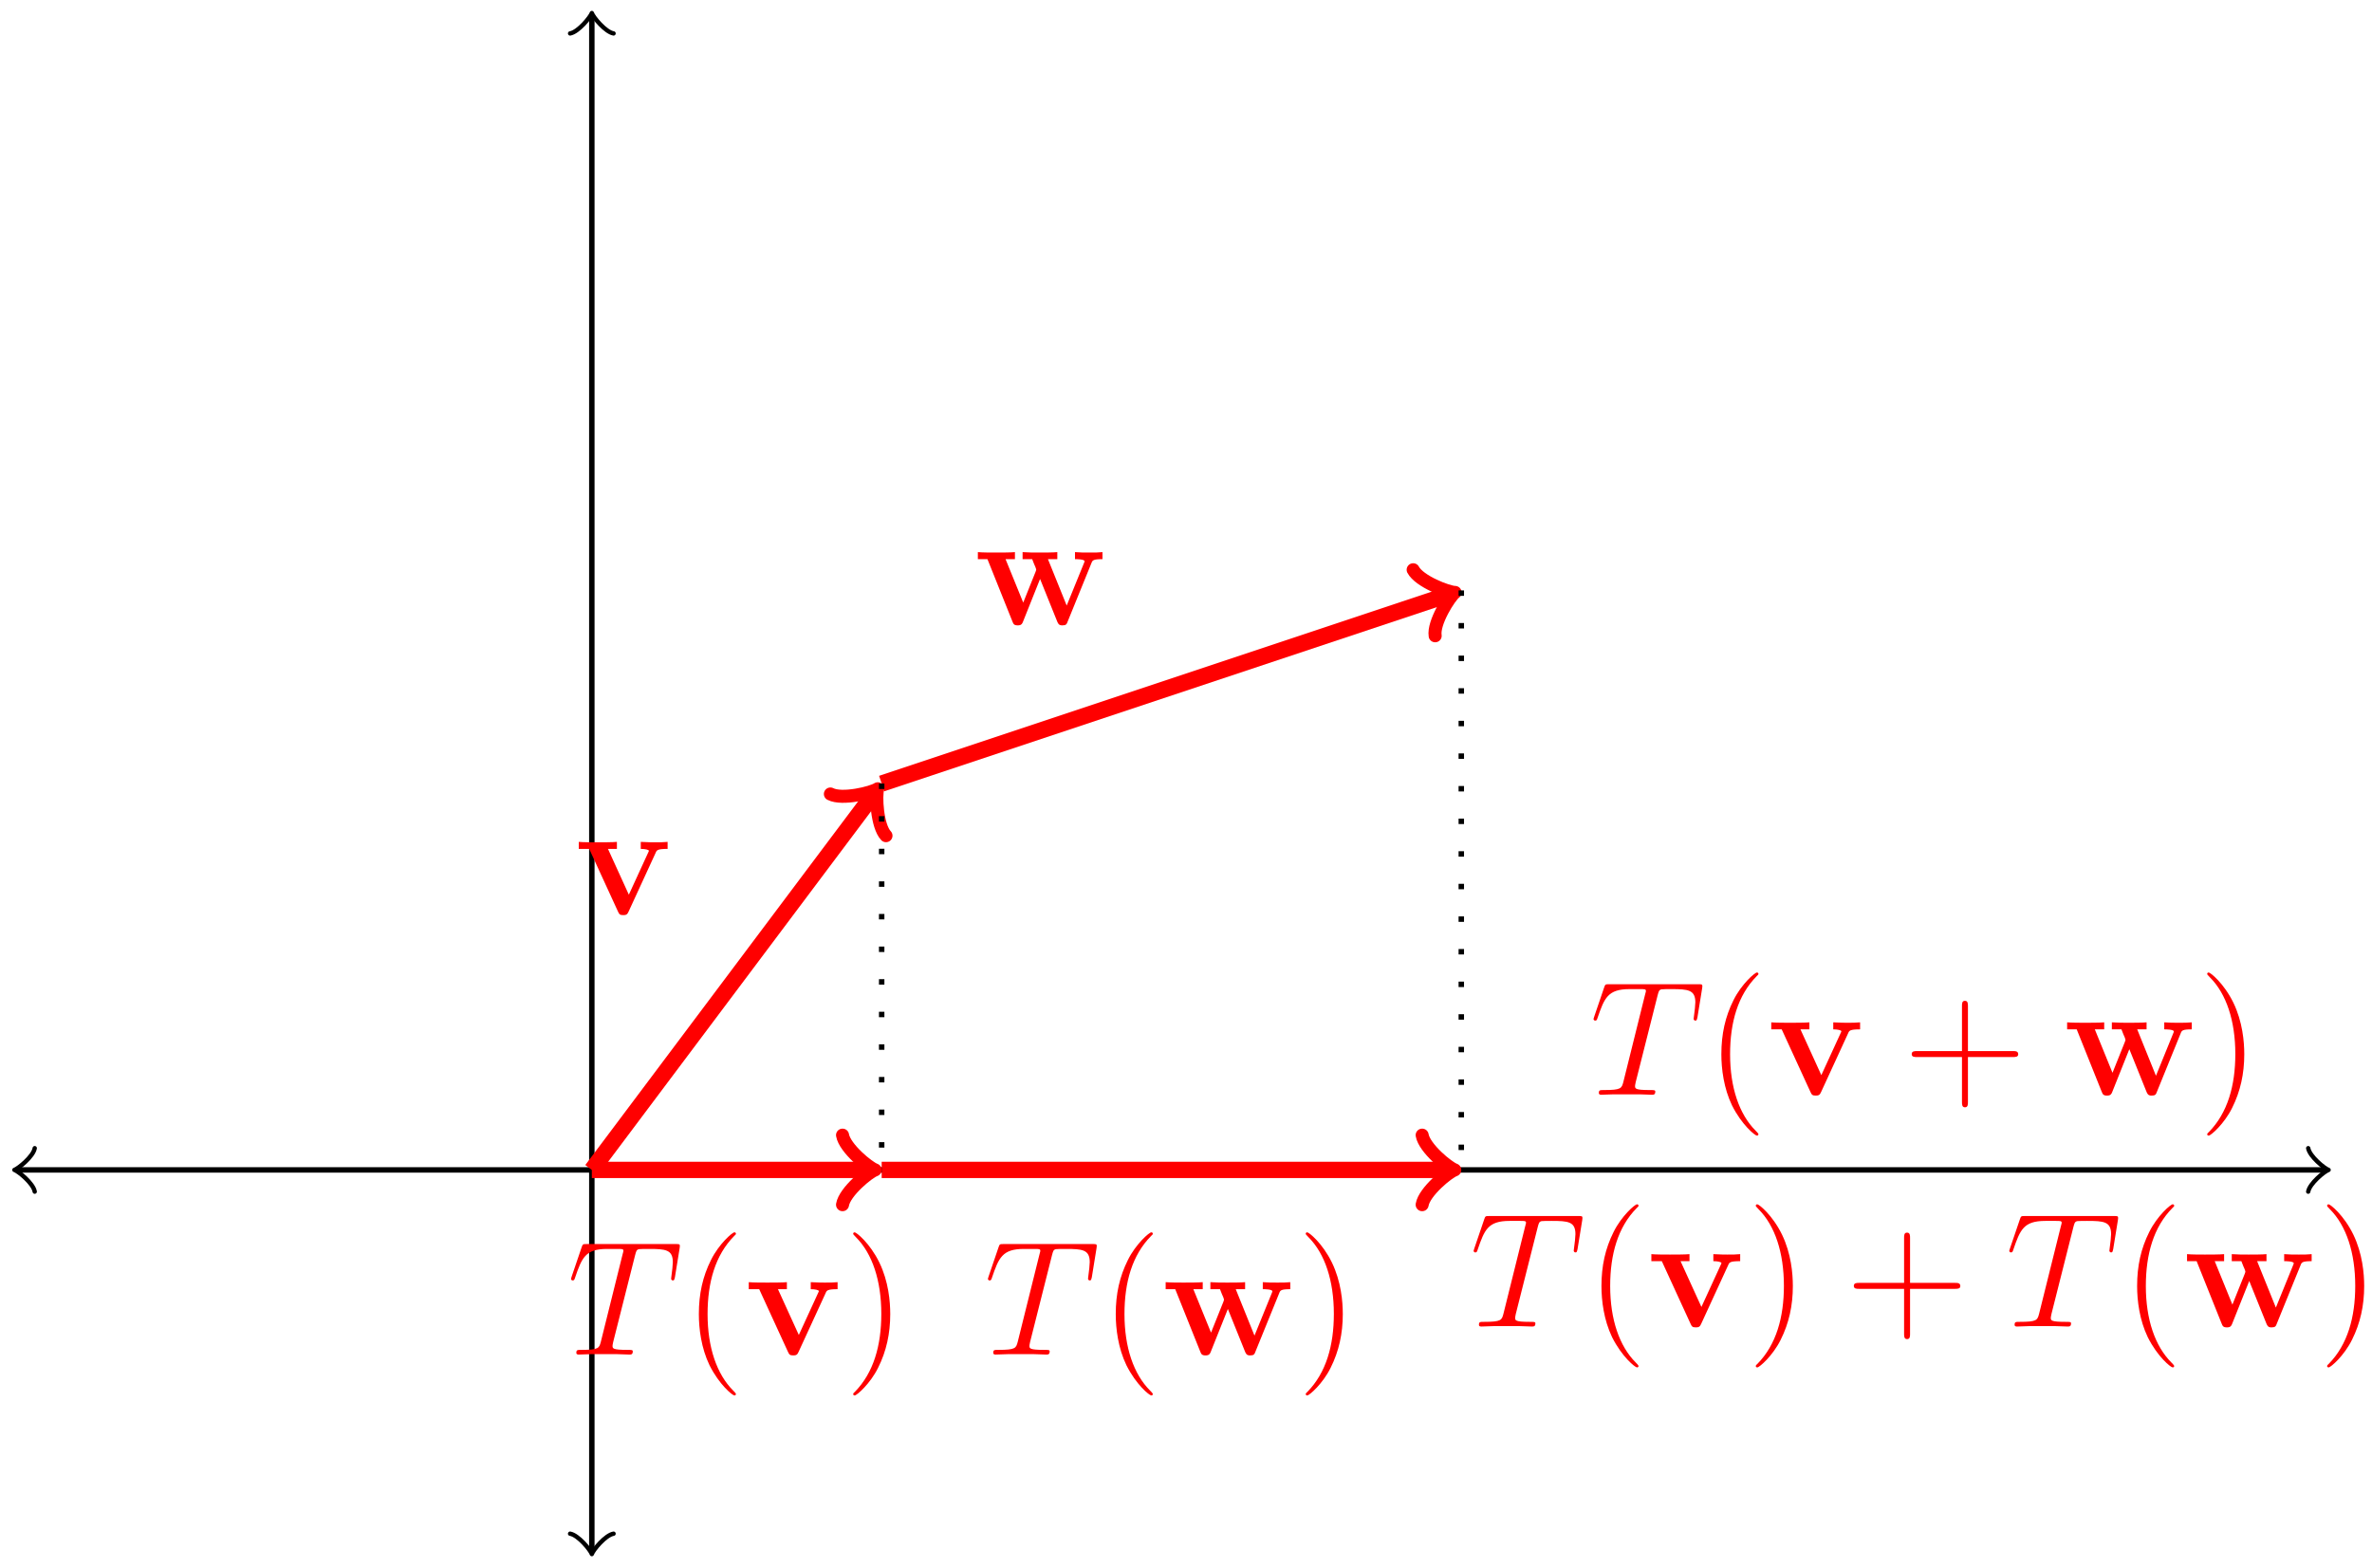
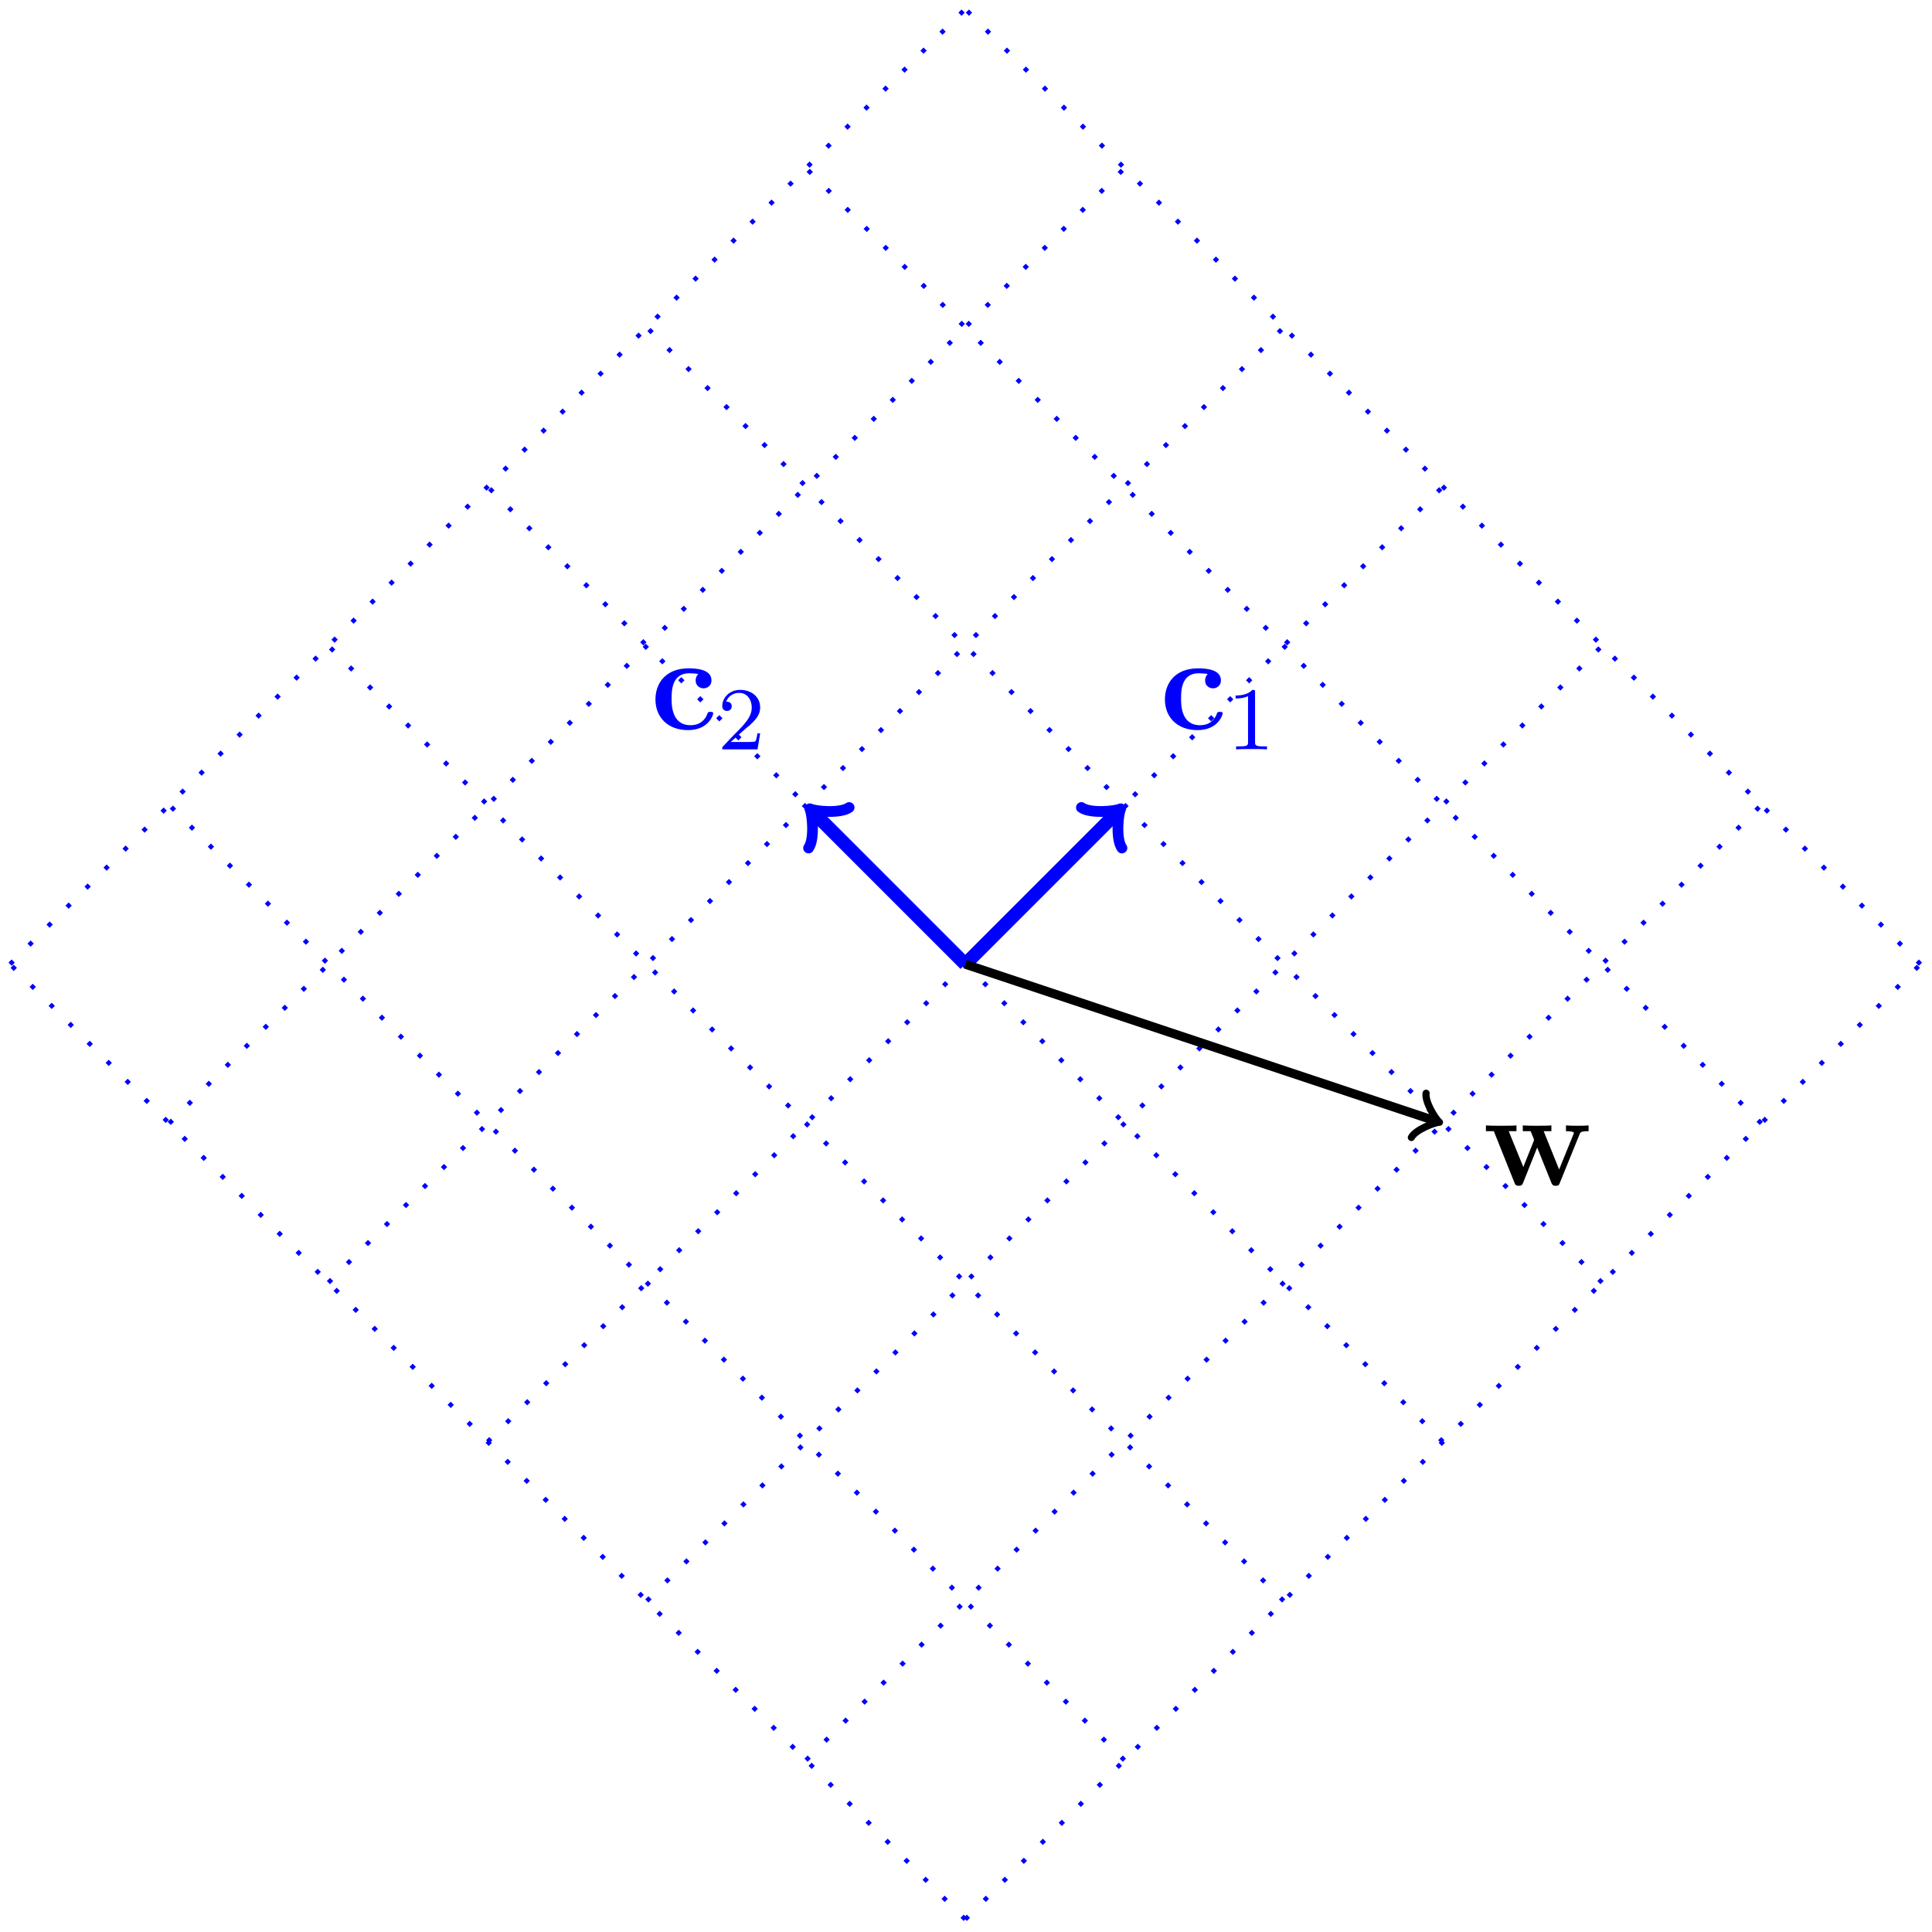
- <svg xmlns="http://www.w3.org/2000/svg" xmlns:xlink="http://www.w3.org/1999/xlink" width="174pt" height="115pt" viewBox="0 0 174 115" version="1.1">
+ <svg xmlns="http://www.w3.org/2000/svg" xmlns:xlink="http://www.w3.org/1999/xlink" width="172pt" height="172pt" viewBox="0 0 172 172" version="1.1">
  <defs>
    <g>
      <symbol overflow="visible" id="glyph0-0">
        <path style="stroke:none;" d="" />
      </symbol>
      <symbol overflow="visible" id="glyph0-1">
-         <path style="stroke:none;" d="M 5.922 -4.516 C 6 -4.703 6.047 -4.797 6.797 -4.797 L 6.797 -5.312 C 6.375 -5.281 6.344 -5.281 5.859 -5.281 C 5.531 -5.281 5.516 -5.281 4.828 -5.312 L 4.828 -4.797 C 5.156 -4.797 5.422 -4.734 5.422 -4.656 C 5.422 -4.641 5.422 -4.625 5.359 -4.5 L 3.953 -1.438 L 2.422 -4.797 L 3.078 -4.797 L 3.078 -5.312 C 2.797 -5.281 1.953 -5.281 1.641 -5.281 C 1.297 -5.281 0.594 -5.281 0.281 -5.312 L 0.281 -4.797 L 1.047 -4.797 L 3.141 -0.234 C 3.25 0 3.281 0.062 3.547 0.062 C 3.734 0.062 3.844 0.031 3.938 -0.203 Z M 5.922 -4.516 " />
+         <path style="stroke:none;" d="M 5.594 -1.406 C 5.594 -1.547 5.469 -1.547 5.344 -1.547 C 5.156 -1.547 5.141 -1.531 5.078 -1.391 C 5 -1.156 4.672 -0.359 3.578 -0.359 C 1.891 -0.359 1.891 -2.172 1.891 -2.719 C 1.891 -3.422 1.906 -4.984 3.469 -4.984 C 3.547 -4.984 4.25 -4.953 4.25 -4.906 C 4.25 -4.891 4.25 -4.875 4.219 -4.859 C 4.188 -4.828 4.031 -4.656 4.031 -4.344 C 4.031 -3.844 4.438 -3.641 4.734 -3.641 C 4.984 -3.641 5.438 -3.797 5.438 -4.359 C 5.438 -5.344 4.062 -5.422 3.422 -5.422 C 1.297 -5.422 0.453 -4.031 0.453 -2.656 C 0.453 -1.031 1.594 0.078 3.344 0.078 C 5.219 0.078 5.594 -1.312 5.594 -1.406 Z M 5.594 -1.406 " />
      </symbol>
      <symbol overflow="visible" id="glyph0-2">
        <path style="stroke:none;" d="M 8.609 -4.5 C 8.688 -4.703 8.719 -4.797 9.422 -4.797 L 9.422 -5.312 C 9.078 -5.281 8.922 -5.281 8.484 -5.281 C 8 -5.281 7.844 -5.281 7.406 -5.312 L 7.406 -4.797 C 7.516 -4.797 8.109 -4.797 8.109 -4.641 C 8.109 -4.625 8.109 -4.609 8.062 -4.5 L 6.797 -1.391 L 5.422 -4.797 L 6.109 -4.797 L 6.109 -5.312 C 5.828 -5.281 5.109 -5.281 4.797 -5.281 C 4.188 -5.281 4.156 -5.281 3.562 -5.312 L 3.562 -4.797 L 4.266 -4.797 C 4.297 -4.703 4.359 -4.547 4.406 -4.438 C 4.453 -4.359 4.562 -4.078 4.562 -4.016 C 4.562 -4 4.531 -3.906 4.516 -3.875 L 3.609 -1.609 L 2.312 -4.797 L 3 -4.797 L 3 -5.312 C 2.719 -5.281 1.906 -5.281 1.594 -5.281 C 1.203 -5.281 0.641 -5.281 0.281 -5.312 L 0.281 -4.797 L 0.984 -4.797 L 2.812 -0.234 C 2.891 -0.031 2.938 0.062 3.203 0.062 C 3.328 0.062 3.484 0.062 3.578 -0.172 L 4.844 -3.344 L 6.109 -0.203 C 6.219 0.062 6.344 0.062 6.484 0.062 C 6.75 0.062 6.797 -0.016 6.875 -0.234 Z M 8.609 -4.5 " />
      </symbol>
      <symbol overflow="visible" id="glyph1-0">
        <path style="stroke:none;" d="" />
      </symbol>
      <symbol overflow="visible" id="glyph1-1">
-         <path style="stroke:none;" d="M 4.984 -7.297 C 5.062 -7.578 5.078 -7.688 5.266 -7.734 C 5.359 -7.75 5.75 -7.75 6 -7.75 C 7.203 -7.75 7.75 -7.703 7.75 -6.781 C 7.75 -6.594 7.703 -6.141 7.641 -5.703 L 7.625 -5.562 C 7.625 -5.516 7.672 -5.438 7.75 -5.438 C 7.859 -5.438 7.859 -5.5 7.906 -5.688 L 8.25 -7.812 C 8.266 -7.906 8.266 -7.938 8.266 -7.969 C 8.266 -8.109 8.203 -8.109 7.953 -8.109 L 1.422 -8.109 C 1.141 -8.109 1.141 -8.094 1.062 -7.875 L 0.328 -5.719 C 0.328 -5.703 0.281 -5.562 0.281 -5.562 C 0.281 -5.5 0.328 -5.438 0.406 -5.438 C 0.5 -5.438 0.531 -5.484 0.578 -5.641 C 1.078 -7.094 1.328 -7.75 2.922 -7.75 L 3.719 -7.75 C 4 -7.75 4.125 -7.75 4.125 -7.625 C 4.125 -7.594 4.125 -7.562 4.062 -7.344 L 2.469 -0.938 C 2.344 -0.469 2.312 -0.344 1.047 -0.344 C 0.75 -0.344 0.672 -0.344 0.672 -0.125 C 0.672 0 0.797 0 0.859 0 C 1.156 0 1.469 -0.031 1.766 -0.031 L 3.641 -0.031 C 3.938 -0.031 4.25 0 4.547 0 C 4.688 0 4.812 0 4.812 -0.234 C 4.812 -0.344 4.719 -0.344 4.406 -0.344 C 3.328 -0.344 3.328 -0.453 3.328 -0.641 C 3.328 -0.641 3.328 -0.734 3.375 -0.922 Z M 4.984 -7.297 " />
+         <path style="stroke:none;" d="M 2.5 -5.078 C 2.5 -5.297 2.484 -5.297 2.266 -5.297 C 1.938 -4.984 1.516 -4.797 0.766 -4.797 L 0.766 -4.531 C 0.984 -4.531 1.406 -4.531 1.875 -4.734 L 1.875 -0.656 C 1.875 -0.359 1.844 -0.266 1.094 -0.266 L 0.812 -0.266 L 0.812 0 C 1.141 -0.031 1.828 -0.031 2.188 -0.031 C 2.547 -0.031 3.234 -0.031 3.562 0 L 3.562 -0.266 L 3.281 -0.266 C 2.531 -0.266 2.5 -0.359 2.5 -0.656 Z M 2.5 -5.078 " />
      </symbol>
-       <symbol overflow="visible" id="glyph2-0">
-         <path style="stroke:none;" d="" />
-       </symbol>
-       <symbol overflow="visible" id="glyph2-1">
-         <path style="stroke:none;" d="M 3.891 2.906 C 3.891 2.875 3.891 2.844 3.688 2.641 C 2.484 1.438 1.812 -0.531 1.812 -2.969 C 1.812 -5.297 2.375 -7.297 3.766 -8.703 C 3.891 -8.812 3.891 -8.828 3.891 -8.875 C 3.891 -8.938 3.828 -8.969 3.781 -8.969 C 3.625 -8.969 2.641 -8.109 2.062 -6.938 C 1.453 -5.719 1.172 -4.453 1.172 -2.969 C 1.172 -1.906 1.344 -0.484 1.953 0.781 C 2.672 2.219 3.641 3 3.781 3 C 3.828 3 3.891 2.969 3.891 2.906 Z M 3.891 2.906 " />
-       </symbol>
-       <symbol overflow="visible" id="glyph2-2">
-         <path style="stroke:none;" d="M 3.375 -2.969 C 3.375 -3.891 3.25 -5.359 2.578 -6.75 C 1.875 -8.188 0.891 -8.969 0.766 -8.969 C 0.719 -8.969 0.656 -8.938 0.656 -8.875 C 0.656 -8.828 0.656 -8.812 0.859 -8.609 C 2.062 -7.406 2.719 -5.422 2.719 -2.984 C 2.719 -0.672 2.156 1.328 0.781 2.734 C 0.656 2.844 0.656 2.875 0.656 2.906 C 0.656 2.969 0.719 3 0.766 3 C 0.922 3 1.906 2.141 2.484 0.969 C 3.094 -0.25 3.375 -1.547 3.375 -2.969 Z M 3.375 -2.969 " />
-       </symbol>
-       <symbol overflow="visible" id="glyph2-3">
-         <path style="stroke:none;" d="M 4.766 -2.766 L 8.062 -2.766 C 8.234 -2.766 8.453 -2.766 8.453 -2.969 C 8.453 -3.203 8.25 -3.203 8.062 -3.203 L 4.766 -3.203 L 4.766 -6.5 C 4.766 -6.672 4.766 -6.891 4.547 -6.891 C 4.328 -6.891 4.328 -6.688 4.328 -6.5 L 4.328 -3.203 L 1.031 -3.203 C 0.859 -3.203 0.641 -3.203 0.641 -2.984 C 0.641 -2.766 0.844 -2.766 1.031 -2.766 L 4.328 -2.766 L 4.328 0.531 C 4.328 0.703 4.328 0.922 4.547 0.922 C 4.766 0.922 4.766 0.719 4.766 0.531 Z M 4.766 -2.766 " />
+       <symbol overflow="visible" id="glyph1-2">
+         <path style="stroke:none;" d="M 2.25 -1.625 C 2.375 -1.75 2.703 -2.016 2.844 -2.125 C 3.328 -2.578 3.797 -3.016 3.797 -3.734 C 3.797 -4.688 3 -5.297 2.016 -5.297 C 1.047 -5.297 0.422 -4.578 0.422 -3.859 C 0.422 -3.469 0.734 -3.422 0.844 -3.422 C 1.016 -3.422 1.266 -3.531 1.266 -3.844 C 1.266 -4.25 0.859 -4.25 0.766 -4.25 C 1 -4.844 1.531 -5.031 1.922 -5.031 C 2.656 -5.031 3.047 -4.406 3.047 -3.734 C 3.047 -2.906 2.469 -2.297 1.516 -1.344 L 0.516 -0.297 C 0.422 -0.219 0.422 -0.203 0.422 0 L 3.562 0 L 3.797 -1.422 L 3.547 -1.422 C 3.531 -1.266 3.469 -0.875 3.375 -0.719 C 3.328 -0.656 2.719 -0.656 2.594 -0.656 L 1.172 -0.656 Z M 2.25 -1.625 " />
      </symbol>
    </g>
  </defs>
  <g id="surface1">
-     <path style="fill:none;stroke-width:0.399;stroke-linecap:butt;stroke-linejoin:miter;stroke:rgb(0%,0%,0%);stroke-opacity:1;stroke-miterlimit:10;" d="M -42.062 -0.001 L 127.102 -0.001 " transform="matrix(1,0,0,-1,43.414,85.839)" />
-     <path style="fill:none;stroke-width:0.319;stroke-linecap:round;stroke-linejoin:round;stroke:rgb(0%,0%,0%);stroke-opacity:1;stroke-miterlimit:10;" d="M -1.195 1.595 C -1.097 0.997 0.001 0.099 0.297 0.001 C 0.001 -0.101 -1.097 -0.995 -1.195 -1.593 " transform="matrix(-1,0,0,1,1.35208,85.839)" />
-     <path style="fill:none;stroke-width:0.319;stroke-linecap:round;stroke-linejoin:round;stroke:rgb(0%,0%,0%);stroke-opacity:1;stroke-miterlimit:10;" d="M -1.196 1.593 C -1.094 0.995 -0.001 0.101 0.3 -0.001 C -0.001 -0.099 -1.094 -0.997 -1.196 -1.595 " transform="matrix(1,0,0,-1,170.5164,85.839)" />
-     <path style="fill:none;stroke-width:0.399;stroke-linecap:butt;stroke-linejoin:miter;stroke:rgb(0%,0%,0%);stroke-opacity:1;stroke-miterlimit:10;" d="M 0 -27.888 L 0 84.581 " transform="matrix(1,0,0,-1,43.414,85.839)" />
-     <path style="fill:none;stroke-width:0.319;stroke-linecap:round;stroke-linejoin:round;stroke:rgb(0%,0%,0%);stroke-opacity:1;stroke-miterlimit:10;" d="M -1.196 1.594 C -1.095 0.996 -0.001 0.098 0.3 0 C -0.001 -0.102 -1.095 -0.996 -1.196 -1.594 " transform="matrix(0,1,1,0,43.414,113.7275)" />
-     <path style="fill:none;stroke-width:0.319;stroke-linecap:round;stroke-linejoin:round;stroke:rgb(0%,0%,0%);stroke-opacity:1;stroke-miterlimit:10;" d="M -1.196 1.594 C -1.095 0.996 -0.001 0.102 0.3 -0 C -0.001 -0.098 -1.095 -0.996 -1.196 -1.594 " transform="matrix(0,-1,-1,0,43.414,1.25686)" />
-     <path style="fill:none;stroke-width:1.196;stroke-linecap:butt;stroke-linejoin:miter;stroke:rgb(100%,0%,0%);stroke-opacity:1;stroke-miterlimit:10;" d="M 0 -0.001 L 20.688 27.581 " transform="matrix(1,0,0,-1,43.414,85.839)" />
-     <path style="fill:none;stroke-width:0.956;stroke-linecap:round;stroke-linejoin:round;stroke:rgb(100%,0%,0%);stroke-opacity:1;stroke-miterlimit:10;" d="M -1.912 2.549 C -1.753 1.594 0.001 0.16 0.478 0 C 0 -0.158 -1.753 -1.595 -1.912 -2.549 " transform="matrix(0.6,-0.8,-0.8,-0.6,64.10022,58.25733)" />
-     <g style="fill:rgb(100%,0%,0%);fill-opacity:1;">
-       <use xlink:href="#glyph0-1" x="42.176" y="67.083" />
+     <path style="fill:none;stroke-width:0.399;stroke-linecap:butt;stroke-linejoin:miter;stroke:rgb(0%,0%,100%);stroke-opacity:1;stroke-dasharray:0.399,1.993;stroke-miterlimit:10;" d="M 0.001 -85.04 L 85.04 -0.001 " transform="matrix(1,0,0,-1,85.933,85.839)" />
+     <path style="fill:none;stroke-width:0.399;stroke-linecap:butt;stroke-linejoin:miter;stroke:rgb(0%,0%,100%);stroke-opacity:1;stroke-dasharray:0.399,1.993;stroke-miterlimit:10;" d="M -14.175 -70.868 L 70.868 14.175 " transform="matrix(1,0,0,-1,85.933,85.839)" />
+     <path style="fill:none;stroke-width:0.399;stroke-linecap:butt;stroke-linejoin:miter;stroke:rgb(0%,0%,100%);stroke-opacity:1;stroke-dasharray:0.399,1.993;stroke-miterlimit:10;" d="M -28.347 -56.692 L 56.692 28.347 " transform="matrix(1,0,0,-1,85.933,85.839)" />
+     <path style="fill:none;stroke-width:0.399;stroke-linecap:butt;stroke-linejoin:miter;stroke:rgb(0%,0%,100%);stroke-opacity:1;stroke-dasharray:0.399,1.993;stroke-miterlimit:10;" d="M -42.519 -42.52 L 42.52 42.519 " transform="matrix(1,0,0,-1,85.933,85.839)" />
+     <path style="fill:none;stroke-width:0.399;stroke-linecap:butt;stroke-linejoin:miter;stroke:rgb(0%,0%,100%);stroke-opacity:1;stroke-dasharray:0.399,1.993;stroke-miterlimit:10;" d="M -56.695 -28.349 L 28.348 56.694 " transform="matrix(1,0,0,-1,85.933,85.839)" />
+     <path style="fill:none;stroke-width:0.399;stroke-linecap:butt;stroke-linejoin:miter;stroke:rgb(0%,0%,100%);stroke-opacity:1;stroke-dasharray:0.399,1.993;stroke-miterlimit:10;" d="M -70.867 -14.173 L 14.172 70.866 " transform="matrix(1,0,0,-1,85.933,85.839)" />
+     <path style="fill:none;stroke-width:0.399;stroke-linecap:butt;stroke-linejoin:miter;stroke:rgb(0%,0%,100%);stroke-opacity:1;stroke-dasharray:0.399,1.993;stroke-miterlimit:10;" d="M -85.038 -0.001 L 0.001 85.042 " transform="matrix(1,0,0,-1,85.933,85.839)" />
+     <path style="fill:none;stroke-width:0.399;stroke-linecap:butt;stroke-linejoin:miter;stroke:rgb(0%,0%,100%);stroke-opacity:1;stroke-dasharray:0.399,1.993;stroke-miterlimit:10;" d="M 0.001 -85.04 L -85.038 -0.001 " transform="matrix(1,0,0,-1,85.933,85.839)" />
+     <path style="fill:none;stroke-width:0.399;stroke-linecap:butt;stroke-linejoin:miter;stroke:rgb(0%,0%,100%);stroke-opacity:1;stroke-dasharray:0.399,1.993;stroke-miterlimit:10;" d="M 14.172 -70.868 L -70.867 14.175 " transform="matrix(1,0,0,-1,85.933,85.839)" />
+     <path style="fill:none;stroke-width:0.399;stroke-linecap:butt;stroke-linejoin:miter;stroke:rgb(0%,0%,100%);stroke-opacity:1;stroke-dasharray:0.399,1.993;stroke-miterlimit:10;" d="M 28.348 -56.692 L -56.695 28.347 " transform="matrix(1,0,0,-1,85.933,85.839)" />
+     <path style="fill:none;stroke-width:0.399;stroke-linecap:butt;stroke-linejoin:miter;stroke:rgb(0%,0%,100%);stroke-opacity:1;stroke-dasharray:0.399,1.993;stroke-miterlimit:10;" d="M 42.52 -42.52 L -42.519 42.519 " transform="matrix(1,0,0,-1,85.933,85.839)" />
+     <path style="fill:none;stroke-width:0.399;stroke-linecap:butt;stroke-linejoin:miter;stroke:rgb(0%,0%,100%);stroke-opacity:1;stroke-dasharray:0.399,1.993;stroke-miterlimit:10;" d="M 56.692 -28.349 L -28.347 56.694 " transform="matrix(1,0,0,-1,85.933,85.839)" />
+     <path style="fill:none;stroke-width:0.399;stroke-linecap:butt;stroke-linejoin:miter;stroke:rgb(0%,0%,100%);stroke-opacity:1;stroke-dasharray:0.399,1.993;stroke-miterlimit:10;" d="M 70.868 -14.173 L -14.175 70.866 " transform="matrix(1,0,0,-1,85.933,85.839)" />
+     <path style="fill:none;stroke-width:0.399;stroke-linecap:butt;stroke-linejoin:miter;stroke:rgb(0%,0%,100%);stroke-opacity:1;stroke-dasharray:0.399,1.993;stroke-miterlimit:10;" d="M 85.04 -0.001 L 0.001 85.042 " transform="matrix(1,0,0,-1,85.933,85.839)" />
+     <path style="fill:none;stroke-width:1.196;stroke-linecap:butt;stroke-linejoin:miter;stroke:rgb(0%,0%,100%);stroke-opacity:1;stroke-miterlimit:10;" d="M 0.001 -0.001 L 13.497 13.495 " transform="matrix(1,0,0,-1,85.933,85.839)" />
+     <path style="fill:none;stroke-width:0.956;stroke-linecap:round;stroke-linejoin:round;stroke:rgb(0%,0%,100%);stroke-opacity:1;stroke-miterlimit:10;" d="M -1.913 2.551 C -1.753 1.595 -0.002 0.159 0.479 -0.001 C 0.001 -0.158 -1.753 -1.592 -1.91 -2.55 " transform="matrix(0.70712,-0.7071,-0.7071,-0.70712,99.43009,72.3419)" />
+     <g style="fill:rgb(0%,0%,100%);fill-opacity:1;">
+       <use xlink:href="#glyph0-1" x="103.256" y="64.922" />
    </g>
-     <path style="fill:none;stroke-width:1.196;stroke-linecap:butt;stroke-linejoin:miter;stroke:rgb(100%,0%,0%);stroke-opacity:1;stroke-miterlimit:10;" d="M 21.262 28.347 L 62.871 42.218 " transform="matrix(1,0,0,-1,43.414,85.839)" />
-     <path style="fill:none;stroke-width:0.956;stroke-linecap:round;stroke-linejoin:round;stroke:rgb(100%,0%,0%);stroke-opacity:1;stroke-miterlimit:10;" d="M -1.911 2.55 C -1.753 1.593 -0.001 0.161 0.477 0.002 C -0.001 -0.16 -1.754 -1.595 -1.912 -2.55 " transform="matrix(0.94963,-0.31653,-0.31653,-0.94963,106.2861,43.62153)" />
-     <g style="fill:rgb(100%,0%,0%);fill-opacity:1;">
-       <use xlink:href="#glyph0-2" x="71.451" y="45.823" />
+     <g style="fill:rgb(0%,0%,100%);fill-opacity:1;">
+       <use xlink:href="#glyph1-1" x="109.234" y="66.715" />
    </g>
-     <path style="fill:none;stroke-width:0.399;stroke-linecap:butt;stroke-linejoin:miter;stroke:rgb(0%,0%,0%);stroke-opacity:1;stroke-dasharray:0.399,1.993;stroke-miterlimit:10;" d="M 21.262 28.347 L 21.262 -0.001 " transform="matrix(1,0,0,-1,43.414,85.839)" />
-     <path style="fill:none;stroke-width:0.399;stroke-linecap:butt;stroke-linejoin:miter;stroke:rgb(0%,0%,0%);stroke-opacity:1;stroke-dasharray:0.399,1.993;stroke-miterlimit:10;" d="M 63.781 42.519 L 63.781 -0.001 " transform="matrix(1,0,0,-1,43.414,85.839)" />
-     <path style="fill:none;stroke-width:1.196;stroke-linecap:butt;stroke-linejoin:miter;stroke:rgb(100%,0%,0%);stroke-opacity:1;stroke-miterlimit:10;" d="M 0 -0.001 L 20.305 -0.001 " transform="matrix(1,0,0,-1,43.414,85.839)" />
-     <path style="fill:none;stroke-width:0.956;stroke-linecap:round;stroke-linejoin:round;stroke:rgb(100%,0%,0%);stroke-opacity:1;stroke-miterlimit:10;" d="M -1.913 2.55 C -1.753 1.593 0.001 0.159 0.478 -0.001 C 0.001 -0.161 -1.753 -1.595 -1.913 -2.552 " transform="matrix(1,0,0,-1,63.71767,85.839)" />
-     <g style="fill:rgb(100%,0%,0%);fill-opacity:1;">
-       <use xlink:href="#glyph1-1" x="41.606" y="99.388" />
+     <path style="fill:none;stroke-width:1.196;stroke-linecap:butt;stroke-linejoin:miter;stroke:rgb(0%,0%,100%);stroke-opacity:1;stroke-miterlimit:10;" d="M 0.001 -0.001 L -13.495 13.495 " transform="matrix(1,0,0,-1,85.933,85.839)" />
+     <path style="fill:none;stroke-width:0.956;stroke-linecap:round;stroke-linejoin:round;stroke:rgb(0%,0%,100%);stroke-opacity:1;stroke-miterlimit:10;" d="M -1.911 2.55 C -1.751 1.594 0 0.158 0.478 0 C 0 -0.157 -1.754 -1.596 -1.914 -2.552 " transform="matrix(-0.70712,-0.7071,-0.7071,0.70712,72.43591,72.3419)" />
+     <g style="fill:rgb(0%,0%,100%);fill-opacity:1;">
+       <use xlink:href="#glyph0-1" x="57.9" y="64.922" />
    </g>
-     <g style="fill:rgb(100%,0%,0%);fill-opacity:1;">
-       <use xlink:href="#glyph2-1" x="50.093" y="99.388" />
+     <g style="fill:rgb(0%,0%,100%);fill-opacity:1;">
+       <use xlink:href="#glyph1-2" x="63.878" y="66.715" />
    </g>
-     <g style="fill:rgb(100%,0%,0%);fill-opacity:1;">
-       <use xlink:href="#glyph0-1" x="54.645" y="99.388" />
-     </g>
-     <g style="fill:rgb(100%,0%,0%);fill-opacity:1;">
-       <use xlink:href="#glyph2-2" x="61.93" y="99.388" />
-     </g>
-     <path style="fill:none;stroke-width:1.196;stroke-linecap:butt;stroke-linejoin:miter;stroke:rgb(100%,0%,0%);stroke-opacity:1;stroke-miterlimit:10;" d="M 21.262 -0.001 L 62.824 -0.001 " transform="matrix(1,0,0,-1,43.414,85.839)" />
-     <path style="fill:none;stroke-width:0.956;stroke-linecap:round;stroke-linejoin:round;stroke:rgb(100%,0%,0%);stroke-opacity:1;stroke-miterlimit:10;" d="M -1.914 2.55 C -1.754 1.593 0 0.159 0.477 -0.001 C 0 -0.161 -1.754 -1.595 -1.914 -2.552 " transform="matrix(1,0,0,-1,106.2379,85.839)" />
-     <g style="fill:rgb(100%,0%,0%);fill-opacity:1;">
-       <use xlink:href="#glyph1-1" x="72.188" y="99.388" />
-     </g>
-     <g style="fill:rgb(100%,0%,0%);fill-opacity:1;">
-       <use xlink:href="#glyph2-1" x="80.675" y="99.388" />
-     </g>
-     <g style="fill:rgb(100%,0%,0%);fill-opacity:1;">
-       <use xlink:href="#glyph0-2" x="85.227" y="99.388" />
-     </g>
-     <g style="fill:rgb(100%,0%,0%);fill-opacity:1;">
-       <use xlink:href="#glyph2-2" x="95.127" y="99.388" />
-     </g>
-     <g style="fill:rgb(100%,0%,0%);fill-opacity:1;">
-       <use xlink:href="#glyph1-1" x="116.613" y="80.324" />
-     </g>
-     <g style="fill:rgb(100%,0%,0%);fill-opacity:1;">
-       <use xlink:href="#glyph2-1" x="125.1" y="80.324" />
-     </g>
-     <g style="fill:rgb(100%,0%,0%);fill-opacity:1;">
-       <use xlink:href="#glyph0-1" x="129.652" y="80.324" />
-     </g>
-     <g style="fill:rgb(100%,0%,0%);fill-opacity:1;">
-       <use xlink:href="#glyph2-3" x="139.594" y="80.324" />
-     </g>
-     <g style="fill:rgb(100%,0%,0%);fill-opacity:1;">
-       <use xlink:href="#glyph0-2" x="151.355" y="80.324" />
-     </g>
-     <g style="fill:rgb(100%,0%,0%);fill-opacity:1;">
-       <use xlink:href="#glyph2-2" x="161.255" y="80.324" />
-     </g>
-     <g style="fill:rgb(100%,0%,0%);fill-opacity:1;">
-       <use xlink:href="#glyph1-1" x="107.817" y="97.332" />
-     </g>
-     <g style="fill:rgb(100%,0%,0%);fill-opacity:1;">
-       <use xlink:href="#glyph2-1" x="116.304" y="97.332" />
-     </g>
-     <g style="fill:rgb(100%,0%,0%);fill-opacity:1;">
-       <use xlink:href="#glyph0-1" x="120.856" y="97.332" />
-     </g>
-     <g style="fill:rgb(100%,0%,0%);fill-opacity:1;">
-       <use xlink:href="#glyph2-2" x="128.141" y="97.332" />
-     </g>
-     <g style="fill:rgb(100%,0%,0%);fill-opacity:1;">
-       <use xlink:href="#glyph2-3" x="135.348" y="97.332" />
-     </g>
-     <g style="fill:rgb(100%,0%,0%);fill-opacity:1;">
-       <use xlink:href="#glyph1-1" x="147.111" y="97.332" />
-     </g>
-     <g style="fill:rgb(100%,0%,0%);fill-opacity:1;">
-       <use xlink:href="#glyph2-1" x="155.598" y="97.332" />
-     </g>
-     <g style="fill:rgb(100%,0%,0%);fill-opacity:1;">
-       <use xlink:href="#glyph0-2" x="160.151" y="97.332" />
-     </g>
-     <g style="fill:rgb(100%,0%,0%);fill-opacity:1;">
-       <use xlink:href="#glyph2-2" x="170.051" y="97.332" />
+     <path style="fill:none;stroke-width:0.797;stroke-linecap:butt;stroke-linejoin:miter;stroke:rgb(0%,0%,0%);stroke-opacity:1;stroke-miterlimit:10;" d="M 0.001 -0.001 L 41.848 -13.95 " transform="matrix(1,0,0,-1,85.933,85.839)" />
+     <path style="fill:none;stroke-width:0.638;stroke-linecap:round;stroke-linejoin:round;stroke:rgb(0%,0%,0%);stroke-opacity:1;stroke-miterlimit:10;" d="M -1.555 2.073 C -1.423 1.294 0.001 0.131 0.39 0.002 C 0.001 -0.128 -1.424 -1.294 -1.555 -2.074 " transform="matrix(0.94963,0.31653,0.31653,-0.94963,127.7815,99.7885)" />
+     <g style="fill:rgb(0%,0%,0%);fill-opacity:1;">
+       <use xlink:href="#glyph0-2" x="132.007" y="105.504" />
    </g>
  </g>
</svg>
